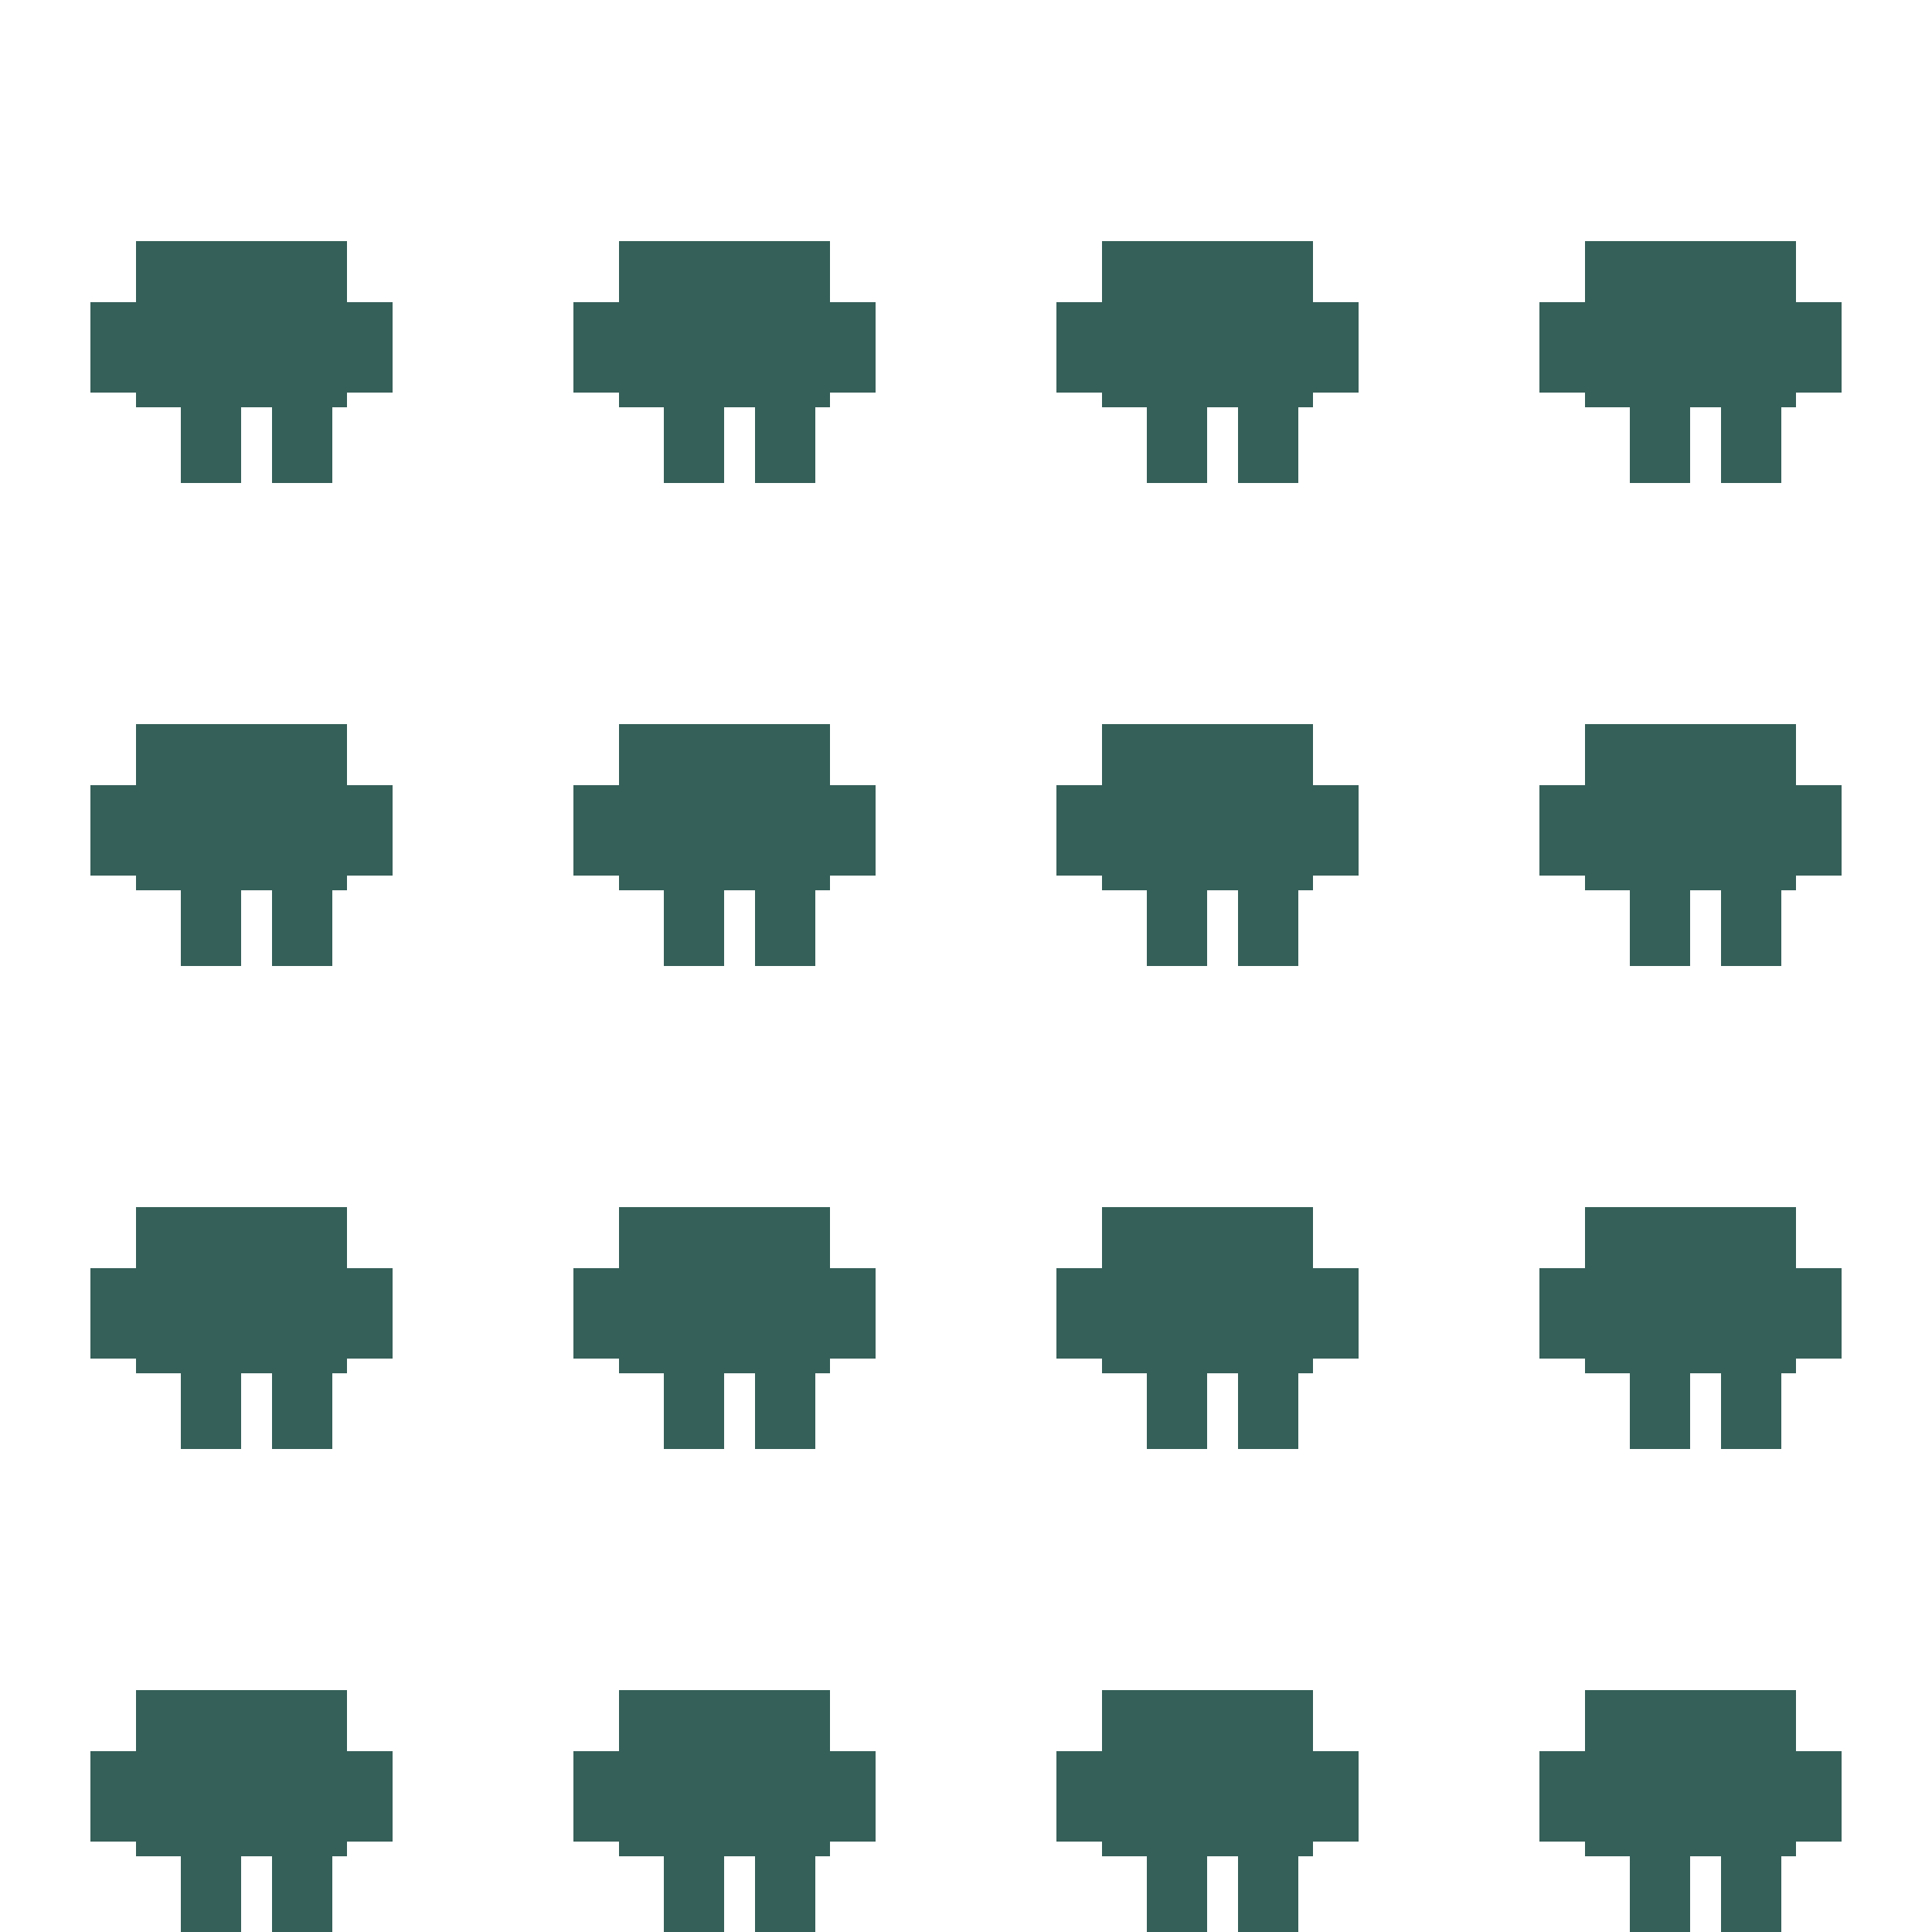
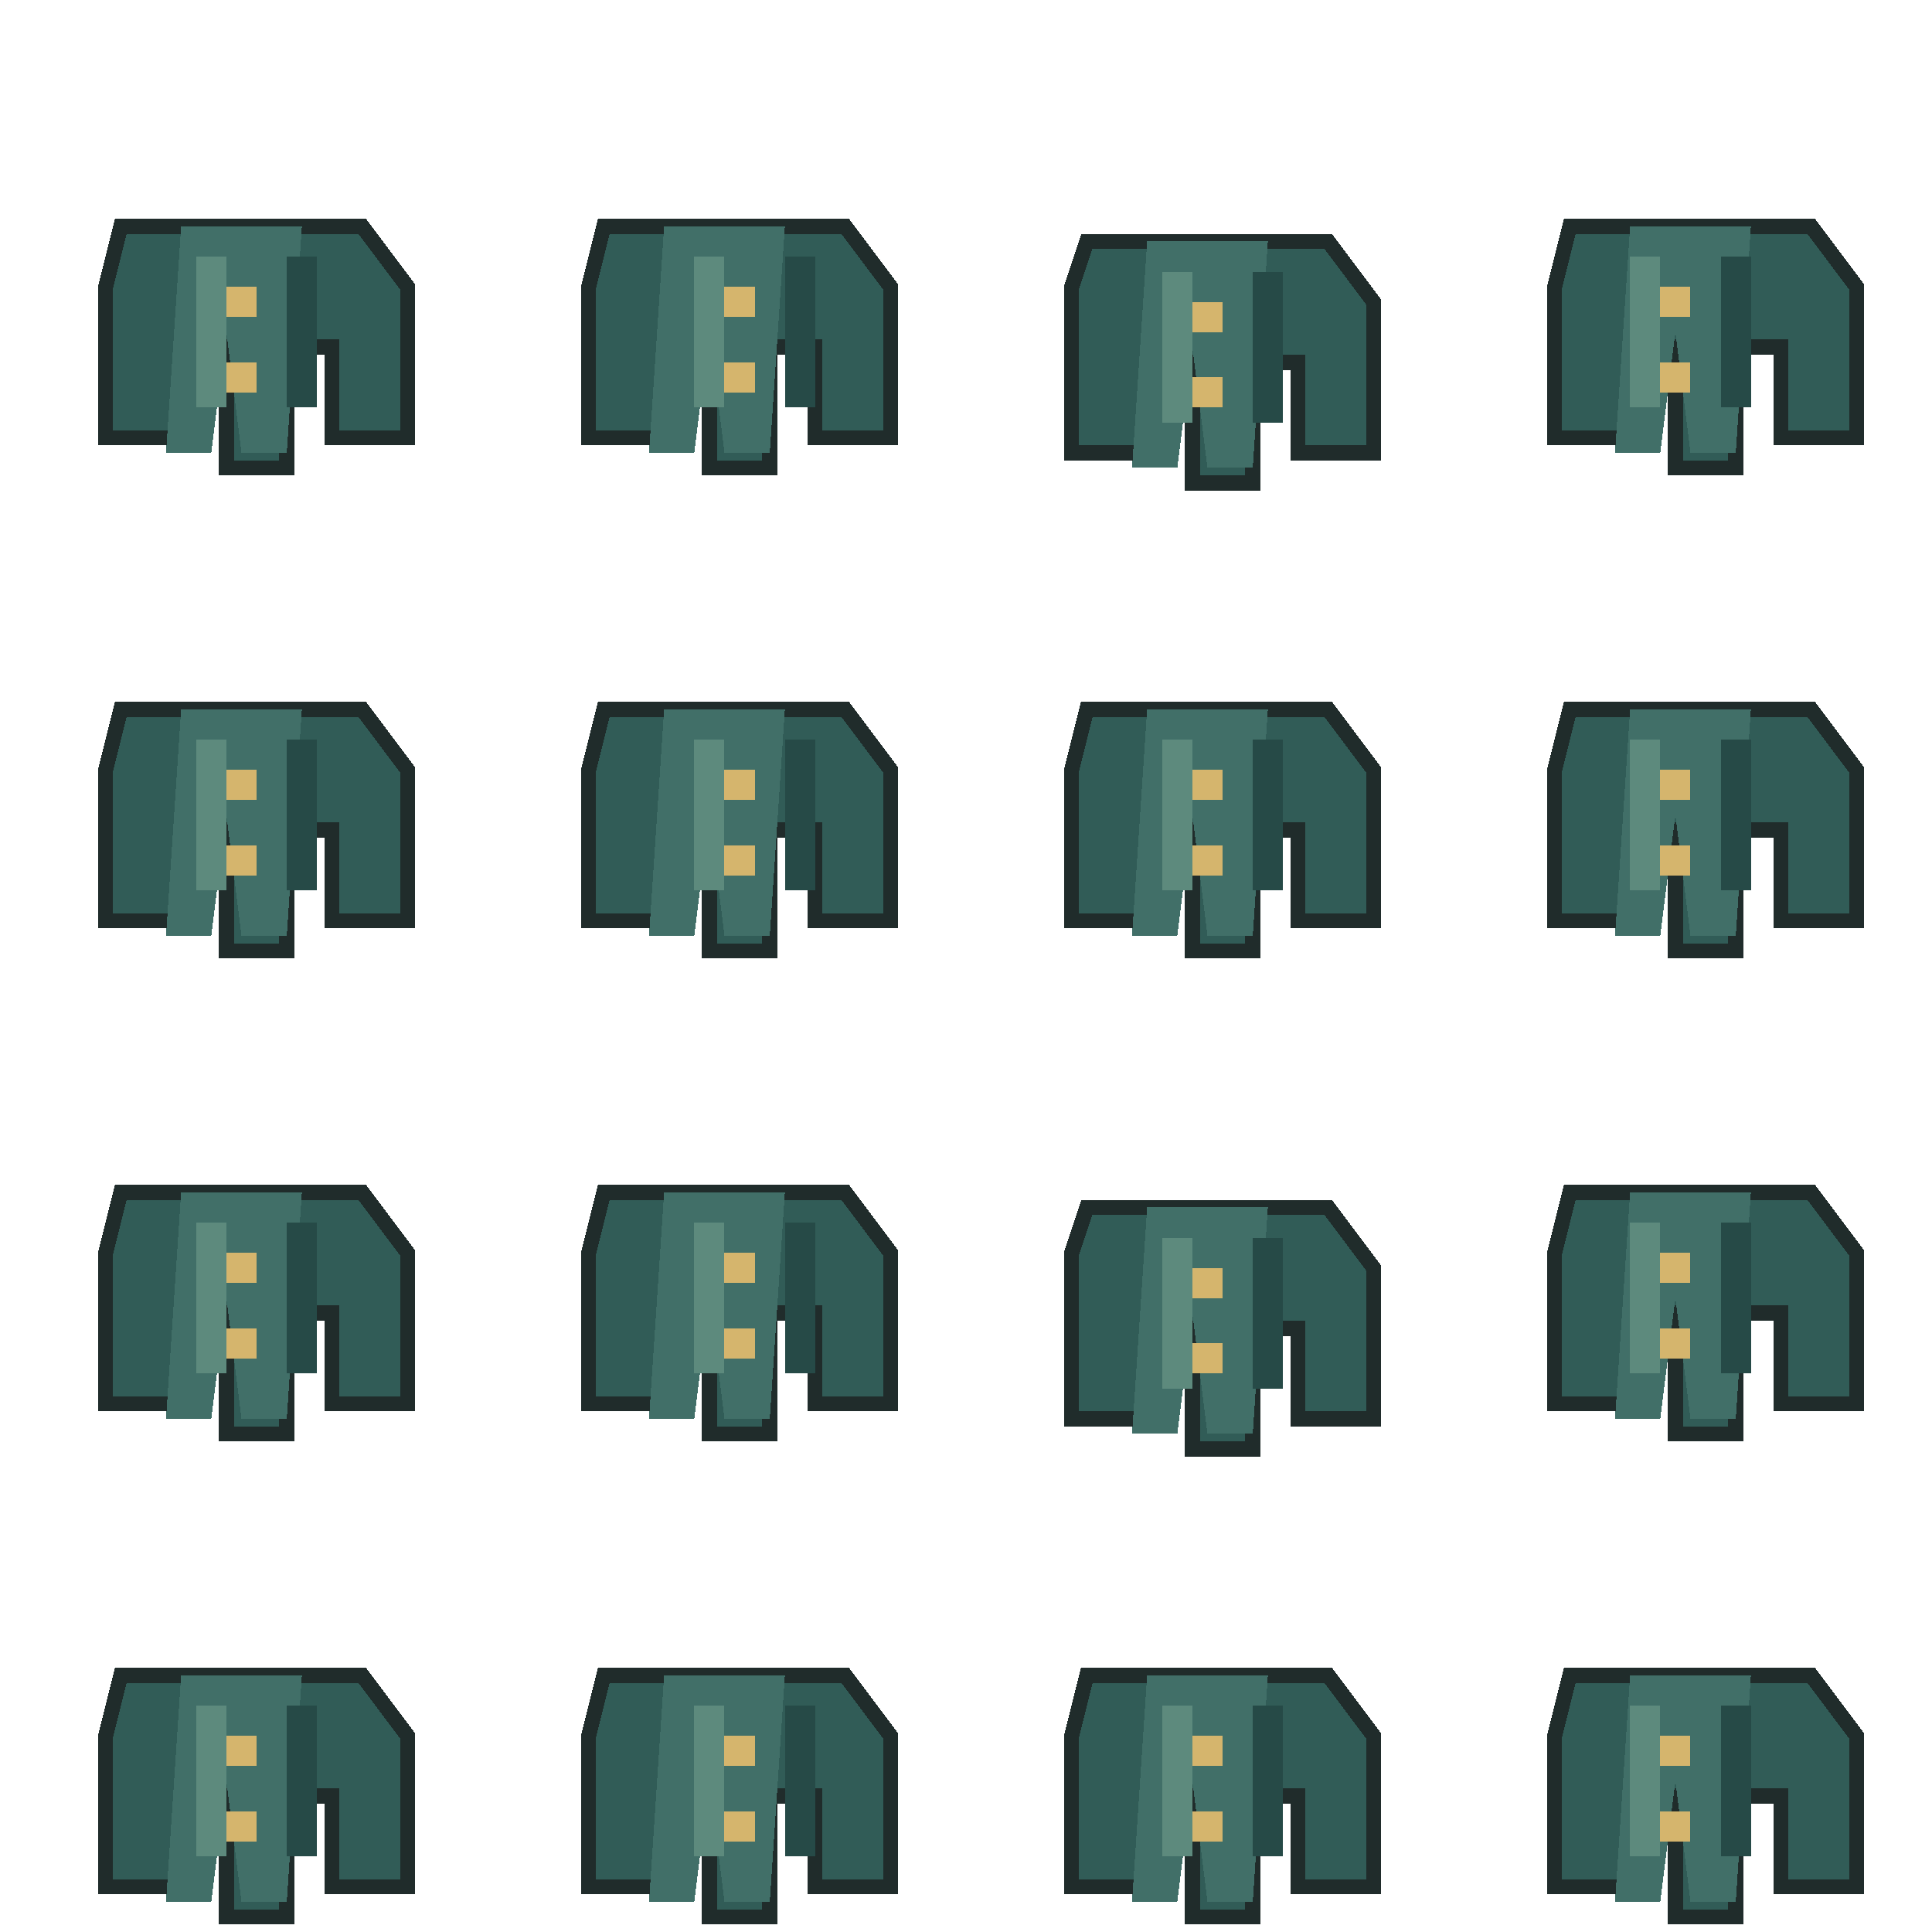
<svg xmlns="http://www.w3.org/2000/svg" width="128" height="128" viewBox="0 0 128 128" shape-rendering="crispEdges">
-   <g fill="#355f59">
+   <g>
    <g transform="translate(0,0)">
-       <rect x="9" y="16" width="14" height="11" />
-       <rect x="6" y="20" width="5" height="6" />
-       <rect x="21" y="20" width="5" height="6" />
-       <rect x="12" y="26" width="4" height="6" />
-       <rect x="18" y="26" width="4" height="6" />
+       <path d="M8 15h16l3 4v10h-5v-6h-3v8h-4v-8h-3v6H7V19z" fill="#315c57" stroke="#202c2b" stroke-width="1" />
+       <path d="M12 15h8l-1 15h-3l-1-8-1 8h-3z" fill="#416f68" />
+       <rect x="13" y="17" width="2" height="10" fill="#5d8a7d" />
+       <rect x="19" y="17" width="2" height="10" fill="#264a47" />
+       <rect x="15" y="19" width="2" height="2" fill="#d5b56d" />
+       <rect x="15" y="24" width="2" height="2" fill="#d5b56d" />
    </g>
    <g transform="translate(32,0)">
-       <rect x="9" y="16" width="14" height="11" />
-       <rect x="6" y="20" width="5" height="6" />
-       <rect x="21" y="20" width="5" height="6" />
-       <rect x="12" y="26" width="4" height="6" />
-       <rect x="18" y="26" width="4" height="6" />
+       <path d="M8 15h16l3 4v10h-5v-6h-3v8h-4v-8h-3v6H7V19z" fill="#315c57" stroke="#202c2b" stroke-width="1" />
+       <path d="M12 15h8l-1 15h-3l-1-8-1 8h-3z" fill="#416f68" />
+       <rect x="14" y="17" width="2" height="10" fill="#5d8a7d" />
+       <rect x="20" y="17" width="2" height="10" fill="#264a47" />
+       <rect x="16" y="19" width="2" height="2" fill="#d5b56d" />
+       <rect x="16" y="24" width="2" height="2" fill="#d5b56d" />
    </g>
    <g transform="translate(64,0)">
-       <rect x="9" y="16" width="14" height="11" />
-       <rect x="6" y="20" width="5" height="6" />
-       <rect x="21" y="20" width="5" height="6" />
-       <rect x="12" y="26" width="4" height="6" />
-       <rect x="18" y="26" width="4" height="6" />
+       <path d="M8 16h16l3 4v10h-5v-6h-3v8h-4v-8h-3v6H7V19z" fill="#315c57" stroke="#202c2b" stroke-width="1" />
+       <path d="M12 16h8l-1 15h-3l-1-8-1 8h-3z" fill="#416f68" />
+       <rect x="13" y="18" width="2" height="10" fill="#5d8a7d" />
+       <rect x="19" y="18" width="2" height="10" fill="#264a47" />
+       <rect x="15" y="20" width="2" height="2" fill="#d5b56d" />
+       <rect x="15" y="25" width="2" height="2" fill="#d5b56d" />
    </g>
    <g transform="translate(96,0)">
-       <rect x="9" y="16" width="14" height="11" />
-       <rect x="6" y="20" width="5" height="6" />
-       <rect x="21" y="20" width="5" height="6" />
-       <rect x="12" y="26" width="4" height="6" />
-       <rect x="18" y="26" width="4" height="6" />
+       <path d="M8 15h16l3 4v10h-5v-6h-3v8h-4v-8h-3v6H7V19z" fill="#315c57" stroke="#202c2b" stroke-width="1" />
+       <path d="M12 15h8l-1 15h-3l-1-8-1 8h-3z" fill="#416f68" />
+       <rect x="12" y="17" width="2" height="10" fill="#5d8a7d" />
+       <rect x="18" y="17" width="2" height="10" fill="#264a47" />
+       <rect x="14" y="19" width="2" height="2" fill="#d5b56d" />
+       <rect x="14" y="24" width="2" height="2" fill="#d5b56d" />
    </g>
    <g transform="translate(0,32)">
-       <rect x="9" y="16" width="14" height="11" />
-       <rect x="6" y="20" width="5" height="6" />
-       <rect x="21" y="20" width="5" height="6" />
-       <rect x="12" y="26" width="4" height="6" />
-       <rect x="18" y="26" width="4" height="6" />
+       <path d="M8 15h16l3 4v10h-5v-6h-3v8h-4v-8h-3v6H7V19z" fill="#315c57" stroke="#202c2b" stroke-width="1" />
+       <path d="M12 15h8l-1 15h-3l-1-8-1 8h-3z" fill="#416f68" />
+       <rect x="13" y="17" width="2" height="10" fill="#5d8a7d" />
+       <rect x="19" y="17" width="2" height="10" fill="#264a47" />
+       <rect x="15" y="19" width="2" height="2" fill="#d5b56d" />
+       <rect x="15" y="24" width="2" height="2" fill="#d5b56d" />
    </g>
    <g transform="translate(32,32)">
-       <rect x="9" y="16" width="14" height="11" />
-       <rect x="6" y="20" width="5" height="6" />
-       <rect x="21" y="20" width="5" height="6" />
-       <rect x="12" y="26" width="4" height="6" />
-       <rect x="18" y="26" width="4" height="6" />
+       <path d="M8 15h16l3 4v10h-5v-6h-3v8h-4v-8h-3v6H7V19z" fill="#315c57" stroke="#202c2b" stroke-width="1" />
+       <path d="M12 15h8l-1 15h-3l-1-8-1 8h-3z" fill="#416f68" />
+       <rect x="14" y="17" width="2" height="10" fill="#5d8a7d" />
+       <rect x="20" y="17" width="2" height="10" fill="#264a47" />
+       <rect x="16" y="19" width="2" height="2" fill="#d5b56d" />
+       <rect x="16" y="24" width="2" height="2" fill="#d5b56d" />
    </g>
    <g transform="translate(64,32)">
-       <rect x="9" y="16" width="14" height="11" />
-       <rect x="6" y="20" width="5" height="6" />
-       <rect x="21" y="20" width="5" height="6" />
-       <rect x="12" y="26" width="4" height="6" />
-       <rect x="18" y="26" width="4" height="6" />
+       <path d="M8 15h16l3 4v10h-5v-6h-3v8h-4v-8h-3v6H7V19z" fill="#315c57" stroke="#202c2b" stroke-width="1" />
+       <path d="M12 15h8l-1 15h-3l-1-8-1 8h-3z" fill="#416f68" />
+       <rect x="13" y="17" width="2" height="10" fill="#5d8a7d" />
+       <rect x="19" y="17" width="2" height="10" fill="#264a47" />
+       <rect x="15" y="19" width="2" height="2" fill="#d5b56d" />
+       <rect x="15" y="24" width="2" height="2" fill="#d5b56d" />
    </g>
    <g transform="translate(96,32)">
-       <rect x="9" y="16" width="14" height="11" />
-       <rect x="6" y="20" width="5" height="6" />
-       <rect x="21" y="20" width="5" height="6" />
-       <rect x="12" y="26" width="4" height="6" />
-       <rect x="18" y="26" width="4" height="6" />
+       <path d="M8 15h16l3 4v10h-5v-6h-3v8h-4v-8h-3v6H7V19z" fill="#315c57" stroke="#202c2b" stroke-width="1" />
+       <path d="M12 15h8l-1 15h-3l-1-8-1 8h-3z" fill="#416f68" />
+       <rect x="12" y="17" width="2" height="10" fill="#5d8a7d" />
+       <rect x="18" y="17" width="2" height="10" fill="#264a47" />
+       <rect x="14" y="19" width="2" height="2" fill="#d5b56d" />
+       <rect x="14" y="24" width="2" height="2" fill="#d5b56d" />
    </g>
    <g transform="translate(0,64)">
-       <rect x="9" y="16" width="14" height="11" />
-       <rect x="6" y="20" width="5" height="6" />
-       <rect x="21" y="20" width="5" height="6" />
-       <rect x="12" y="26" width="4" height="6" />
-       <rect x="18" y="26" width="4" height="6" />
+       <path d="M8 15h16l3 4v10h-5v-6h-3v8h-4v-8h-3v6H7V19z" fill="#315c57" stroke="#202c2b" stroke-width="1" />
+       <path d="M12 15h8l-1 15h-3l-1-8-1 8h-3z" fill="#416f68" />
+       <rect x="13" y="17" width="2" height="10" fill="#5d8a7d" />
+       <rect x="19" y="17" width="2" height="10" fill="#264a47" />
+       <rect x="15" y="19" width="2" height="2" fill="#d5b56d" />
+       <rect x="15" y="24" width="2" height="2" fill="#d5b56d" />
    </g>
    <g transform="translate(32,64)">
-       <rect x="9" y="16" width="14" height="11" />
-       <rect x="6" y="20" width="5" height="6" />
-       <rect x="21" y="20" width="5" height="6" />
-       <rect x="12" y="26" width="4" height="6" />
-       <rect x="18" y="26" width="4" height="6" />
+       <path d="M8 15h16l3 4v10h-5v-6h-3v8h-4v-8h-3v6H7V19z" fill="#315c57" stroke="#202c2b" stroke-width="1" />
+       <path d="M12 15h8l-1 15h-3l-1-8-1 8h-3z" fill="#416f68" />
+       <rect x="14" y="17" width="2" height="10" fill="#5d8a7d" />
+       <rect x="20" y="17" width="2" height="10" fill="#264a47" />
+       <rect x="16" y="19" width="2" height="2" fill="#d5b56d" />
+       <rect x="16" y="24" width="2" height="2" fill="#d5b56d" />
    </g>
    <g transform="translate(64,64)">
-       <rect x="9" y="16" width="14" height="11" />
-       <rect x="6" y="20" width="5" height="6" />
-       <rect x="21" y="20" width="5" height="6" />
-       <rect x="12" y="26" width="4" height="6" />
-       <rect x="18" y="26" width="4" height="6" />
+       <path d="M8 16h16l3 4v10h-5v-6h-3v8h-4v-8h-3v6H7V19z" fill="#315c57" stroke="#202c2b" stroke-width="1" />
+       <path d="M12 16h8l-1 15h-3l-1-8-1 8h-3z" fill="#416f68" />
+       <rect x="13" y="18" width="2" height="10" fill="#5d8a7d" />
+       <rect x="19" y="18" width="2" height="10" fill="#264a47" />
+       <rect x="15" y="20" width="2" height="2" fill="#d5b56d" />
+       <rect x="15" y="25" width="2" height="2" fill="#d5b56d" />
    </g>
    <g transform="translate(96,64)">
-       <rect x="9" y="16" width="14" height="11" />
-       <rect x="6" y="20" width="5" height="6" />
-       <rect x="21" y="20" width="5" height="6" />
-       <rect x="12" y="26" width="4" height="6" />
-       <rect x="18" y="26" width="4" height="6" />
+       <path d="M8 15h16l3 4v10h-5v-6h-3v8h-4v-8h-3v6H7V19z" fill="#315c57" stroke="#202c2b" stroke-width="1" />
+       <path d="M12 15h8l-1 15h-3l-1-8-1 8h-3z" fill="#416f68" />
+       <rect x="12" y="17" width="2" height="10" fill="#5d8a7d" />
+       <rect x="18" y="17" width="2" height="10" fill="#264a47" />
+       <rect x="14" y="19" width="2" height="2" fill="#d5b56d" />
+       <rect x="14" y="24" width="2" height="2" fill="#d5b56d" />
    </g>
    <g transform="translate(0,96)">
-       <rect x="9" y="16" width="14" height="11" />
-       <rect x="6" y="20" width="5" height="6" />
-       <rect x="21" y="20" width="5" height="6" />
-       <rect x="12" y="26" width="4" height="6" />
-       <rect x="18" y="26" width="4" height="6" />
+       <path d="M8 15h16l3 4v10h-5v-6h-3v8h-4v-8h-3v6H7V19z" fill="#315c57" stroke="#202c2b" stroke-width="1" />
+       <path d="M12 15h8l-1 15h-3l-1-8-1 8h-3z" fill="#416f68" />
+       <rect x="13" y="17" width="2" height="10" fill="#5d8a7d" />
+       <rect x="19" y="17" width="2" height="10" fill="#264a47" />
+       <rect x="15" y="19" width="2" height="2" fill="#d5b56d" />
+       <rect x="15" y="24" width="2" height="2" fill="#d5b56d" />
    </g>
    <g transform="translate(32,96)">
-       <rect x="9" y="16" width="14" height="11" />
-       <rect x="6" y="20" width="5" height="6" />
-       <rect x="21" y="20" width="5" height="6" />
-       <rect x="12" y="26" width="4" height="6" />
-       <rect x="18" y="26" width="4" height="6" />
+       <path d="M8 15h16l3 4v10h-5v-6h-3v8h-4v-8h-3v6H7V19z" fill="#315c57" stroke="#202c2b" stroke-width="1" />
+       <path d="M12 15h8l-1 15h-3l-1-8-1 8h-3z" fill="#416f68" />
+       <rect x="14" y="17" width="2" height="10" fill="#5d8a7d" />
+       <rect x="20" y="17" width="2" height="10" fill="#264a47" />
+       <rect x="16" y="19" width="2" height="2" fill="#d5b56d" />
+       <rect x="16" y="24" width="2" height="2" fill="#d5b56d" />
    </g>
    <g transform="translate(64,96)">
-       <rect x="9" y="16" width="14" height="11" />
-       <rect x="6" y="20" width="5" height="6" />
-       <rect x="21" y="20" width="5" height="6" />
-       <rect x="12" y="26" width="4" height="6" />
-       <rect x="18" y="26" width="4" height="6" />
+       <path d="M8 15h16l3 4v10h-5v-6h-3v8h-4v-8h-3v6H7V19z" fill="#315c57" stroke="#202c2b" stroke-width="1" />
+       <path d="M12 15h8l-1 15h-3l-1-8-1 8h-3z" fill="#416f68" />
+       <rect x="13" y="17" width="2" height="10" fill="#5d8a7d" />
+       <rect x="19" y="17" width="2" height="10" fill="#264a47" />
+       <rect x="15" y="19" width="2" height="2" fill="#d5b56d" />
+       <rect x="15" y="24" width="2" height="2" fill="#d5b56d" />
    </g>
    <g transform="translate(96,96)">
-       <rect x="9" y="16" width="14" height="11" />
-       <rect x="6" y="20" width="5" height="6" />
-       <rect x="21" y="20" width="5" height="6" />
-       <rect x="12" y="26" width="4" height="6" />
-       <rect x="18" y="26" width="4" height="6" />
+       <path d="M8 15h16l3 4v10h-5v-6h-3v8h-4v-8h-3v6H7V19z" fill="#315c57" stroke="#202c2b" stroke-width="1" />
+       <path d="M12 15h8l-1 15h-3l-1-8-1 8h-3z" fill="#416f68" />
+       <rect x="12" y="17" width="2" height="10" fill="#5d8a7d" />
+       <rect x="18" y="17" width="2" height="10" fill="#264a47" />
+       <rect x="14" y="19" width="2" height="2" fill="#d5b56d" />
+       <rect x="14" y="24" width="2" height="2" fill="#d5b56d" />
    </g>
  </g>
</svg>
